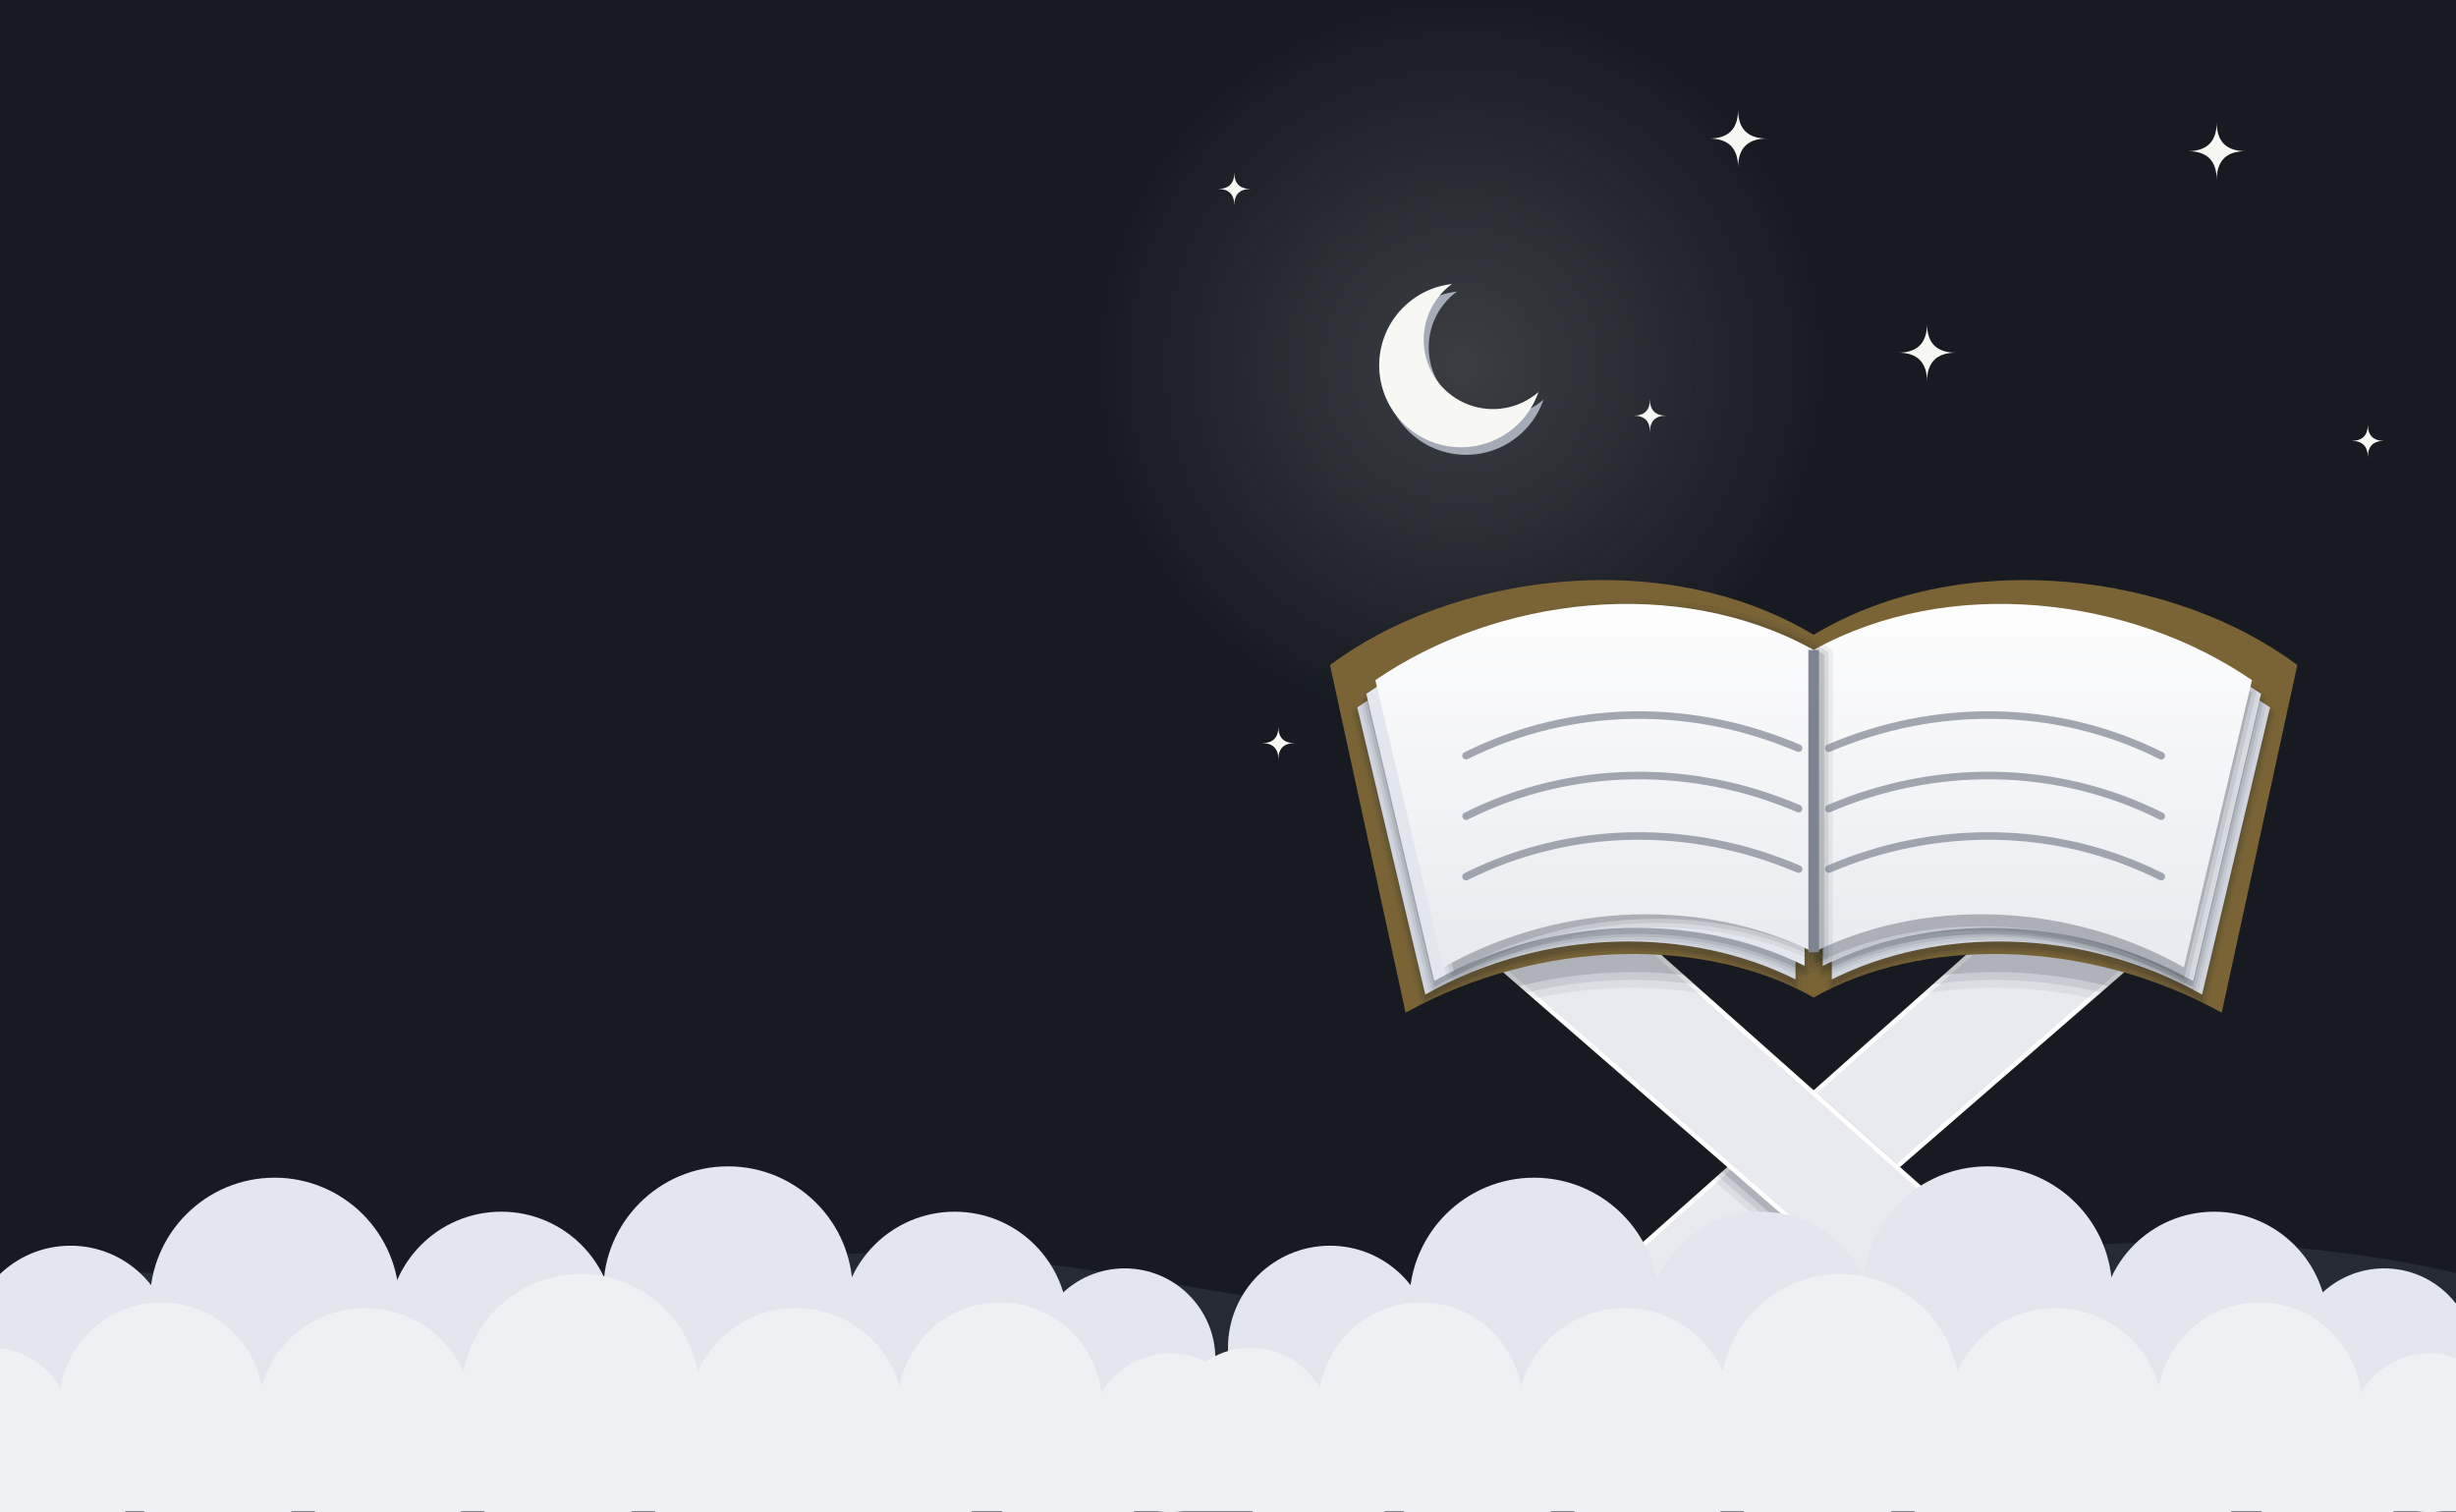
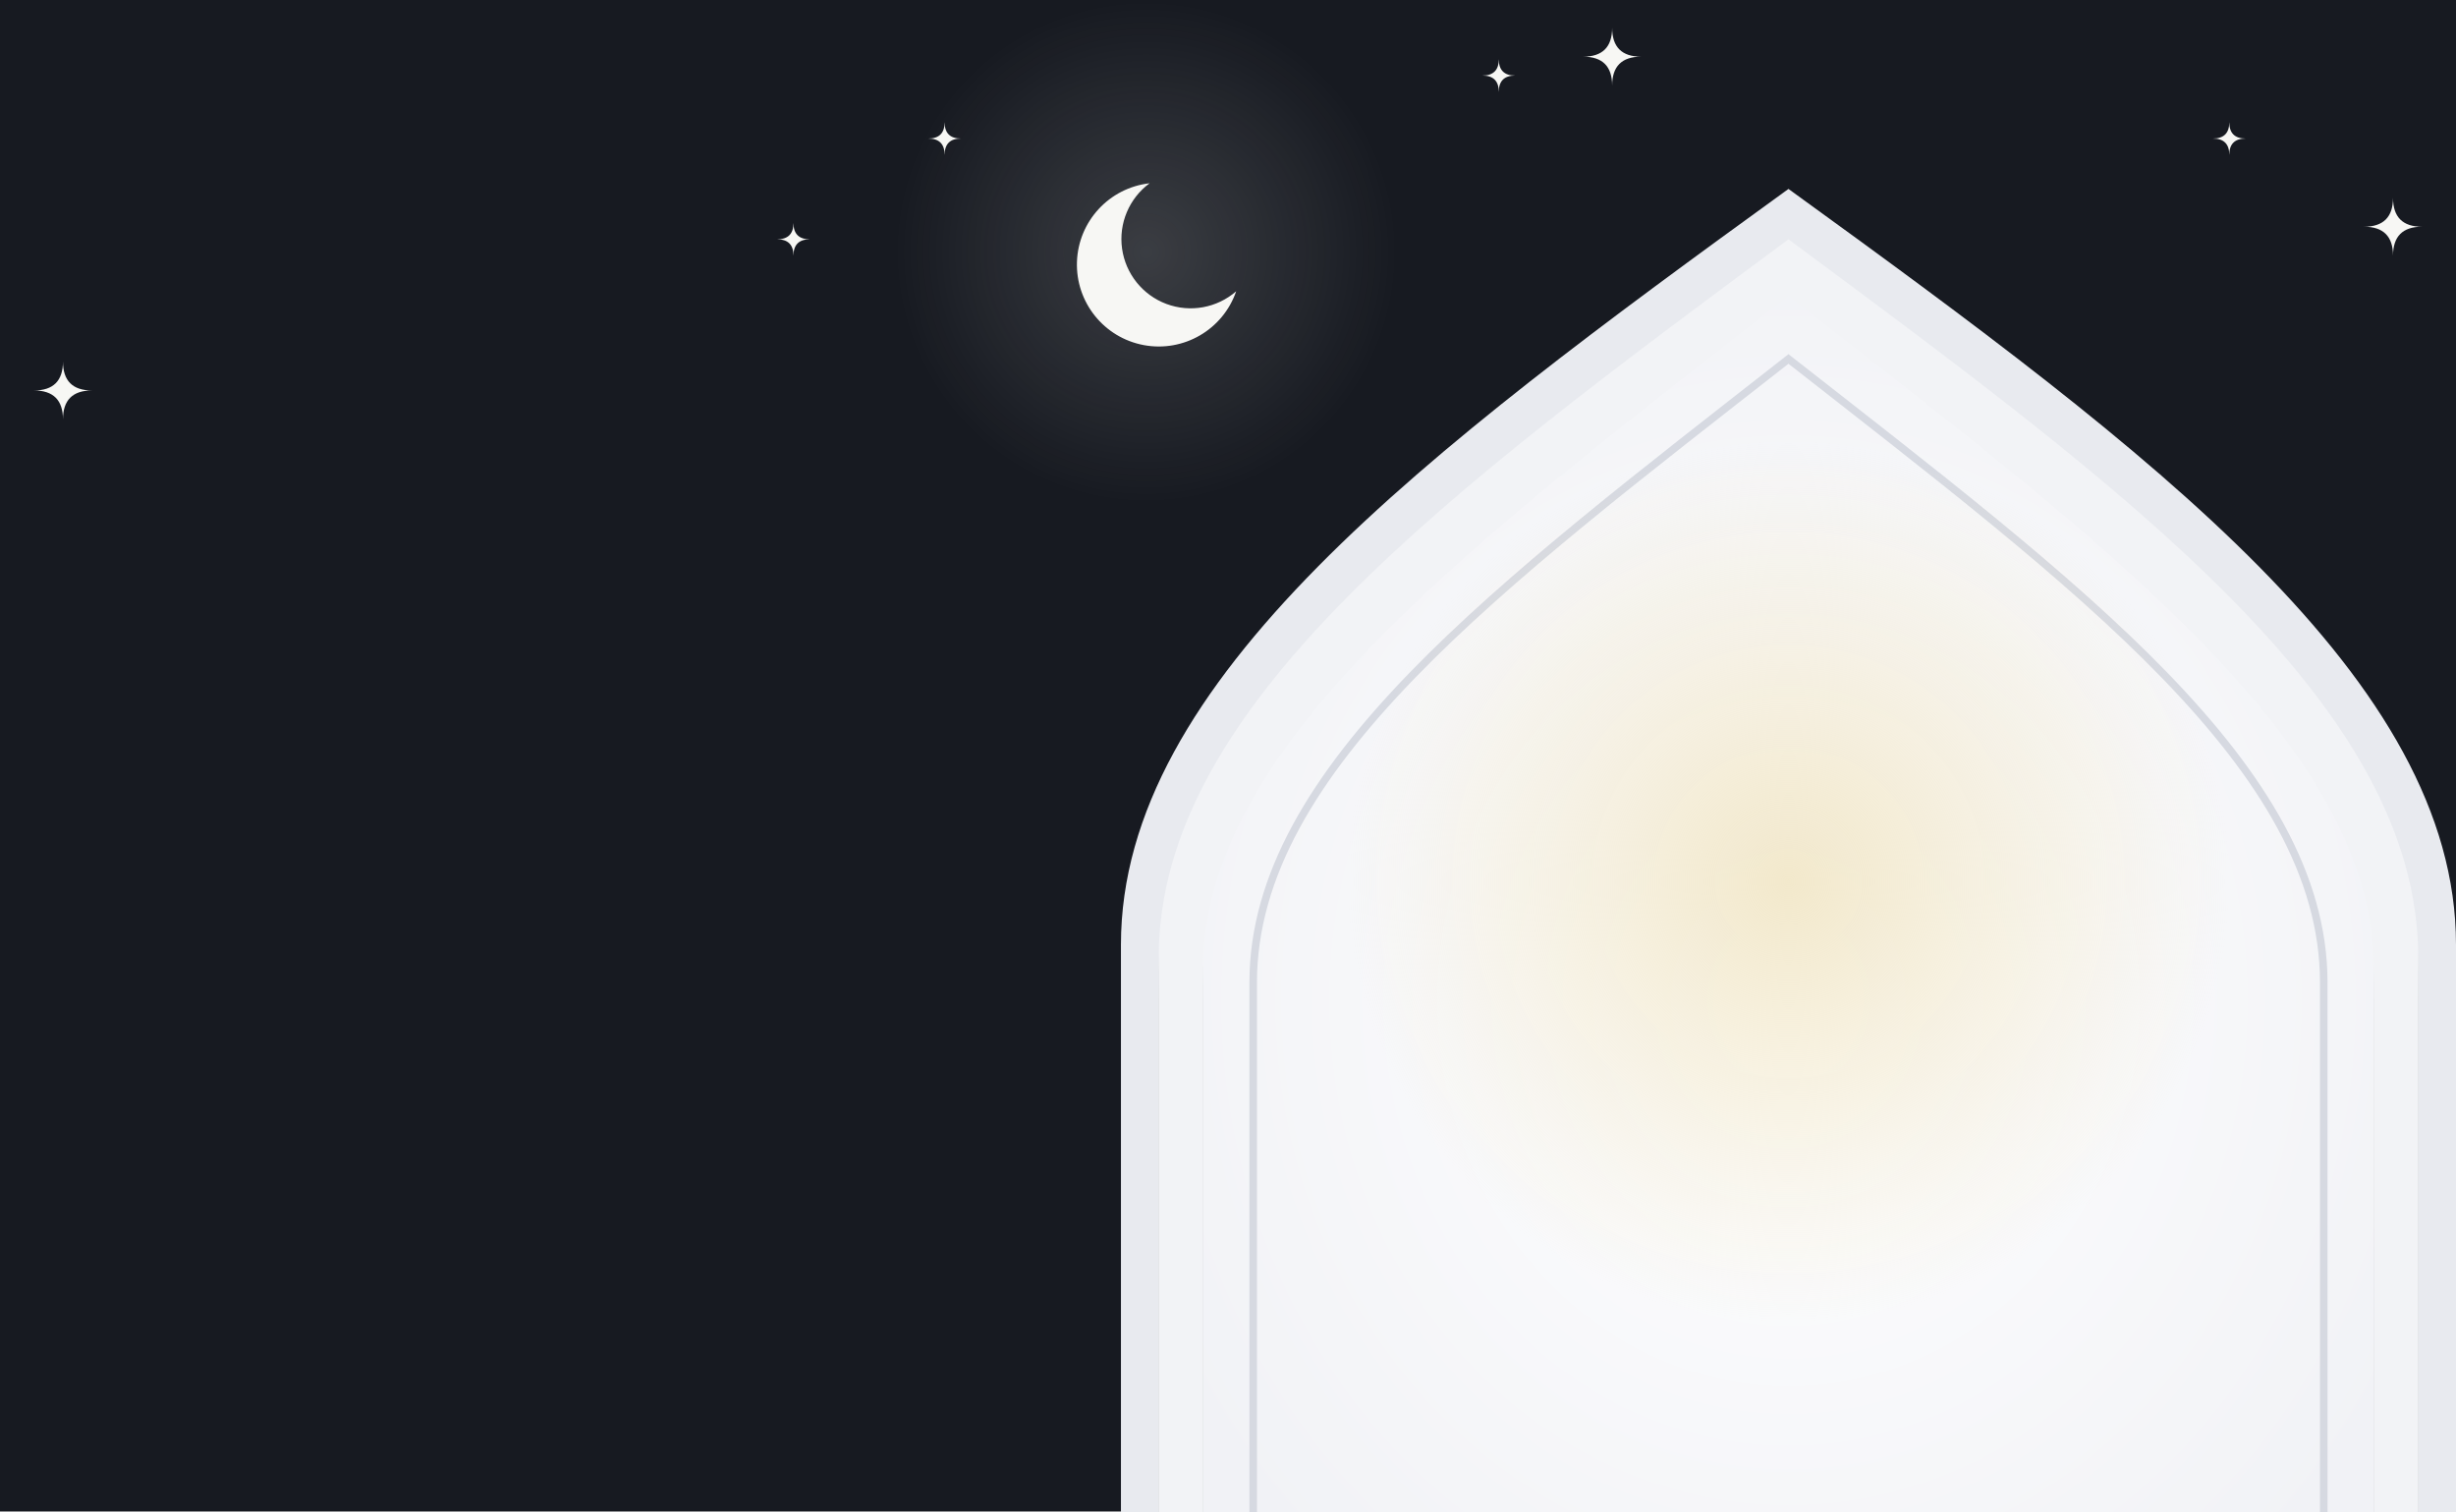
<svg xmlns="http://www.w3.org/2000/svg" viewBox="0 0 390 240" width="390" height="240">
  <rect width="390" height="240" fill="#171a21" />
  <defs>
    <radialGradient id="g">
      <stop offset="0" stop-color="#f7f7f4" stop-opacity="0.16" />
      <stop offset="1" stop-color="#f7f7f4" stop-opacity="0" />
    </radialGradient>
-     <linearGradient id="page" gradientUnits="userSpaceOnUse" x1="0" y1="108" x2="0" y2="160">
+     <radialGradient id="n" cx=".5" cy=".55" r=".6">
      <stop offset="0" stop-color="#ffffff" />
-       <stop offset="1" stop-color="#e8eaef" />
-     </linearGradient>
+       <stop offset="1" stop-color="#f1f2f6" />
+     </radialGradient>
+     <radialGradient id="w" cx=".5" cy=".5" r=".5">
+       <stop offset="0" stop-color="#f1e6c6" stop-opacity="0.9" />
+       <stop offset="1" stop-color="#f1e6c6" stop-opacity="0" />
+     </radialGradient>
  </defs>
-   <circle cx="232" cy="58" r="58" fill="url(#g)" />
-   <path fill="#f7f7f4" d="M196 27.4Q196 30 198.6 30Q196 30 196 32.6Q196 30 193.4 30Q196 30 196 27.4ZM203 115.4Q203 118 205.6 118Q203 118 203 120.6Q203 118 200.4 118Q203 118 203 115.4ZM376 67.4Q376 70 378.6 70Q376 70 376 72.6Q376 70 373.4 70Q376 70 376 67.4ZM262 63.4Q262 66 264.6 66Q262 66 262 68.6Q262 66 259.4 66Q262 66 262 63.4Z" />
-   <path fill="#f7f7f4" d="M352 19.4Q352 24 356.6 24Q352 24 352 28.6Q352 24 347.4 24Q352 24 352 19.4ZM306 51.4Q306 56 310.6 56Q306 56 306 60.6Q306 56 301.4 56Q306 56 306 51.4ZM276 17.4Q276 22 280.6 22Q276 22 276 26.6Q276 22 271.4 22Q276 22 276 17.4Z" />
-   <path fill="#a6abb8" transform="translate(216.8 43.2) scale(0.5)" d="M29.1 6.2A26 26 0 1 0 56.6 40.5A22 22 0 1 1 29.1 6.2Z" />
-   <path fill="#f7f7f4" transform="translate(216 42) scale(0.5)" d="M29.1 6.2A26 26 0 1 0 56.6 40.5A22 22 0 1 1 29.1 6.2Z" />
-   <path fill="#262a33" transform="translate(390 30) scale(-1 1)" d="M-20 230V178C30 160 80 168 128 178S226 160 276 172S356 164 410 176V230Z" />
-   <g transform="translate(396 -38.4) scale(-1.2 1.2)">
-     <g fill="#171a21" stroke="#171a21" stroke-width="3.2" stroke-linejoin="round" opacity="0.066" transform="translate(0 1.6)">
-       <path d="M44 156L120 222L132 214L60 150Z" />
-     </g>
-     <g fill="#171a21" stroke="#171a21" stroke-width="1.6" stroke-linejoin="round" opacity="0.090" transform="translate(0 1.6)">
-       <path d="M44 156L120 222L132 214L60 150Z" />
-     </g>
-     <g fill="#171a21" stroke="#171a21" stroke-width="0" stroke-linejoin="round" opacity="0.144" transform="translate(0 1.6)">
-       <path d="M44 156L120 222L132 214L60 150Z" />
-     </g>
-     <g fill="#e8eaef" stroke="#ffffff" stroke-width="0.6">
-       <path d="M44 156L120 222L132 214L60 150Z" />
-     </g>
-     <g fill="#171a21" stroke="#171a21" stroke-width="3.2" stroke-linejoin="round" opacity="0.066" transform="translate(0 1.6)">
-       <path d="M136 156L60 222L48 214L120 150Z" />
-     </g>
-     <g fill="#171a21" stroke="#171a21" stroke-width="1.6" stroke-linejoin="round" opacity="0.090" transform="translate(0 1.6)">
-       <path d="M136 156L60 222L48 214L120 150Z" />
-     </g>
-     <g fill="#171a21" stroke="#171a21" stroke-width="0" stroke-linejoin="round" opacity="0.144" transform="translate(0 1.6)">
-       <path d="M136 156L60 222L48 214L120 150Z" />
-     </g>
-     <g fill="#e8eaef" stroke="#ffffff" stroke-width="0.6">
-       <path d="M136 156L60 222L48 214L120 150Z" />
-     </g>
-     <g fill="#171a21" stroke="#171a21" stroke-width="3.2" stroke-linejoin="round" opacity="0.066" transform="translate(0 1.6)">
-       <rect x="30" y="204" width="120" height="10" rx="5" />
-     </g>
-     <g fill="#171a21" stroke="#171a21" stroke-width="1.6" stroke-linejoin="round" opacity="0.090" transform="translate(0 1.6)">
-       <rect x="30" y="204" width="120" height="10" rx="5" />
-     </g>
-     <g fill="#171a21" stroke="#171a21" stroke-width="0" stroke-linejoin="round" opacity="0.144" transform="translate(0 1.6)">
-       <rect x="30" y="204" width="120" height="10" rx="5" />
-     </g>
-     <g fill="#e8eaef" stroke="#ffffff" stroke-width="0.6">
-       <rect x="30" y="204" width="120" height="10" rx="5" />
-     </g>
-     <g fill="#171a21" stroke="#171a21" stroke-width="4.16" stroke-linejoin="round" opacity="0.066" transform="translate(0 2.4)">
-       <path d="M90 116C70 104 42 108 26 120L36 166C54 156 76 156 90 164C104 156 126 156 144 166L154 120C138 108 110 104 90 116Z" />
-     </g>
-     <g fill="#171a21" stroke="#171a21" stroke-width="2.08" stroke-linejoin="round" opacity="0.090" transform="translate(0 2.4)">
-       <path d="M90 116C70 104 42 108 26 120L36 166C54 156 76 156 90 164C104 156 126 156 144 166L154 120C138 108 110 104 90 116Z" />
-     </g>
-     <g fill="#171a21" stroke="#171a21" stroke-width="0" stroke-linejoin="round" opacity="0.144" transform="translate(0 2.4)">
-       <path d="M90 116C70 104 42 108 26 120L36 166C54 156 76 156 90 164C104 156 126 156 144 166L154 120C138 108 110 104 90 116Z" />
-     </g>
-     <g fill="#7a6436">
-       <path d="M90 116C70 104 42 108 26 120L36 166C54 156 76 156 90 164C104 156 126 156 144 166L154 120C138 108 110 104 90 116Z" />
-     </g>
-     <g fill="#171a21" stroke="#171a21" stroke-width="1.6" stroke-linejoin="round" opacity="0.066" transform="translate(0 0.8)">
-       <g transform="translate(-2.4 3.6)">
-         <path d="M90 118C72 108 48 111 32 122L41 160C57 151 76 151 90 158Z" />
-       </g>
-     </g>
-     <g fill="#171a21" stroke="#171a21" stroke-width="0.8" stroke-linejoin="round" opacity="0.090" transform="translate(0 0.8)">
-       <g transform="translate(-2.4 3.6)">
-         <path d="M90 118C72 108 48 111 32 122L41 160C57 151 76 151 90 158Z" />
-       </g>
-     </g>
-     <g fill="#171a21" stroke="#171a21" stroke-width="0" stroke-linejoin="round" opacity="0.144" transform="translate(0 0.8)">
-       <g transform="translate(-2.4 3.6)">
-         <path d="M90 118C72 108 48 111 32 122L41 160C57 151 76 151 90 158Z" />
-       </g>
-     </g>
-     <g fill="#cfd3dc">
-       <g transform="translate(-2.4 3.6)">
-         <path d="M90 118C72 108 48 111 32 122L41 160C57 151 76 151 90 158Z" />
-       </g>
-     </g>
-     <g fill="#171a21" stroke="#171a21" stroke-width="1.6" stroke-linejoin="round" opacity="0.066" transform="translate(0 0.8)">
-       <g transform="translate(2.4 3.6)">
-         <path d="M90 118C108 108 132 111 148 122L139 160C123 151 104 151 90 158Z" />
-       </g>
-     </g>
-     <g fill="#171a21" stroke="#171a21" stroke-width="0.8" stroke-linejoin="round" opacity="0.090" transform="translate(0 0.8)">
-       <g transform="translate(2.4 3.6)">
-         <path d="M90 118C108 108 132 111 148 122L139 160C123 151 104 151 90 158Z" />
-       </g>
-     </g>
-     <g fill="#171a21" stroke="#171a21" stroke-width="0" stroke-linejoin="round" opacity="0.144" transform="translate(0 0.8)">
-       <g transform="translate(2.4 3.6)">
-         <path d="M90 118C108 108 132 111 148 122L139 160C123 151 104 151 90 158Z" />
-       </g>
-     </g>
-     <g fill="#cfd3dc">
-       <g transform="translate(2.4 3.6)">
-         <path d="M90 118C108 108 132 111 148 122L139 160C123 151 104 151 90 158Z" />
-       </g>
-     </g>
-     <g fill="#171a21" stroke="#171a21" stroke-width="1.6" stroke-linejoin="round" opacity="0.066" transform="translate(0 0.8)">
-       <g transform="translate(-1.2 1.8)">
-         <path d="M90 118C72 108 48 111 32 122L41 160C57 151 76 151 90 158Z" />
-       </g>
-     </g>
-     <g fill="#171a21" stroke="#171a21" stroke-width="0.8" stroke-linejoin="round" opacity="0.090" transform="translate(0 0.8)">
-       <g transform="translate(-1.2 1.8)">
-         <path d="M90 118C72 108 48 111 32 122L41 160C57 151 76 151 90 158Z" />
-       </g>
-     </g>
-     <g fill="#171a21" stroke="#171a21" stroke-width="0" stroke-linejoin="round" opacity="0.144" transform="translate(0 0.8)">
-       <g transform="translate(-1.2 1.8)">
-         <path d="M90 118C72 108 48 111 32 122L41 160C57 151 76 151 90 158Z" />
-       </g>
-     </g>
-     <g fill="#e3e6ec">
-       <g transform="translate(-1.2 1.8)">
-         <path d="M90 118C72 108 48 111 32 122L41 160C57 151 76 151 90 158Z" />
-       </g>
-     </g>
-     <g fill="#171a21" stroke="#171a21" stroke-width="1.6" stroke-linejoin="round" opacity="0.066" transform="translate(0 0.8)">
-       <g transform="translate(1.2 1.8)">
-         <path d="M90 118C108 108 132 111 148 122L139 160C123 151 104 151 90 158Z" />
-       </g>
-     </g>
-     <g fill="#171a21" stroke="#171a21" stroke-width="0.8" stroke-linejoin="round" opacity="0.090" transform="translate(0 0.8)">
-       <g transform="translate(1.2 1.8)">
-         <path d="M90 118C108 108 132 111 148 122L139 160C123 151 104 151 90 158Z" />
-       </g>
-     </g>
-     <g fill="#171a21" stroke="#171a21" stroke-width="0" stroke-linejoin="round" opacity="0.144" transform="translate(0 0.8)">
-       <g transform="translate(1.2 1.8)">
-         <path d="M90 118C108 108 132 111 148 122L139 160C123 151 104 151 90 158Z" />
-       </g>
-     </g>
-     <g fill="#e3e6ec">
-       <g transform="translate(1.2 1.8)">
-         <path d="M90 118C108 108 132 111 148 122L139 160C123 151 104 151 90 158Z" />
-       </g>
-     </g>
-     <g fill="#171a21" stroke="#171a21" stroke-width="2.24" stroke-linejoin="round" opacity="0.066" transform="translate(0 1.6)">
-       <path d="M90 118C72 108 48 111 32 122L41 160C57 151 76 151 90 158Z" />
-     </g>
-     <g fill="#171a21" stroke="#171a21" stroke-width="1.12" stroke-linejoin="round" opacity="0.090" transform="translate(0 1.6)">
-       <path d="M90 118C72 108 48 111 32 122L41 160C57 151 76 151 90 158Z" />
-     </g>
-     <g fill="#171a21" stroke="#171a21" stroke-width="0" stroke-linejoin="round" opacity="0.144" transform="translate(0 1.6)">
-       <path d="M90 118C72 108 48 111 32 122L41 160C57 151 76 151 90 158Z" />
-     </g>
-     <g fill="url(#page)">
-       <path d="M90 118C72 108 48 111 32 122L41 160C57 151 76 151 90 158Z" />
-     </g>
-     <g fill="#171a21" stroke="#171a21" stroke-width="2.24" stroke-linejoin="round" opacity="0.066" transform="translate(-1.4 0.6)">
-       <path d="M90 118C108 108 132 111 148 122L139 160C123 151 104 151 90 158Z" />
-     </g>
-     <g fill="#171a21" stroke="#171a21" stroke-width="1.12" stroke-linejoin="round" opacity="0.090" transform="translate(-1.4 0.6)">
-       <path d="M90 118C108 108 132 111 148 122L139 160C123 151 104 151 90 158Z" />
-     </g>
-     <g fill="#171a21" stroke="#171a21" stroke-width="0" stroke-linejoin="round" opacity="0.144" transform="translate(-1.4 0.6)">
-       <path d="M90 118C108 108 132 111 148 122L139 160C123 151 104 151 90 158Z" />
-     </g>
-     <g fill="url(#page)">
-       <path d="M90 118C108 108 132 111 148 122L139 160C123 151 104 151 90 158Z" />
-     </g>
-     <g fill="none" stroke="#7d8391" stroke-width="1" stroke-linecap="round" opacity="0.7">
-       <path d="M44 132C58 125 74 125 88 131" />
-       <path d="M92 131C106 125 122 125 136 132" />
-       <path d="M44 140C58 133 74 133 88 139" />
-       <path d="M92 139C106 133 122 133 136 140" />
-       <path d="M44 148C58 141 74 141 88 147" />
-       <path d="M92 147C106 141 122 141 136 148" />
-     </g>
-     <path fill="none" stroke="#7d8391" stroke-width="1.4" d="M90 118V158" />
-   </g>
-   <g fill="#e3e6ec">
-     <g transform="translate(-14 178) scale(0.9)">
-       <circle cx="28" cy="40" r="18" />
-       <circle cx="64" cy="32" r="22" />
-       <circle cx="104" cy="36" r="20" />
-       <circle cx="144" cy="30" r="22" />
-       <circle cx="184" cy="36" r="20" />
-       <circle cx="214" cy="42" r="16" />
-     </g>
-     <g transform="translate(186 178) scale(0.9)">
-       <circle cx="28" cy="40" r="18" />
-       <circle cx="64" cy="32" r="22" />
-       <circle cx="104" cy="36" r="20" />
-       <circle cx="144" cy="30" r="22" />
-       <circle cx="184" cy="36" r="20" />
-       <circle cx="214" cy="42" r="16" />
-     </g>
-     <g transform="translate(386 178) scale(0.9)">
-       <circle cx="28" cy="40" r="18" />
-       <circle cx="64" cy="32" r="22" />
-       <circle cx="104" cy="36" r="20" />
-       <circle cx="144" cy="30" r="22" />
-       <circle cx="184" cy="36" r="20" />
-       <circle cx="214" cy="42" r="16" />
-     </g>
-   </g>
-   <g fill="#eef0f4">
-     <g transform="translate(-14 178) scale(0.9)">
-       <rect x="16" y="50" width="204" height="18" />
-       <circle cx="14" cy="54" r="14" />
-       <circle cx="44" cy="50" r="18" />
-       <circle cx="80" cy="52" r="19" />
-       <circle cx="118" cy="48" r="21" />
-       <circle cx="156" cy="52" r="19" />
-       <circle cx="192" cy="50" r="18" />
-       <circle cx="222" cy="55" r="14" />
-       <circle cx="26" cy="66" r="12" />
-       <circle cx="54" cy="68" r="13" />
-       <circle cx="84" cy="67" r="13" />
-       <circle cx="114" cy="69" r="13" />
-       <circle cx="144" cy="67" r="13" />
-       <circle cx="174" cy="68" r="13" />
-       <circle cx="204" cy="66" r="12" />
-     </g>
-     <g transform="translate(186 178) scale(0.9)">
-       <rect x="16" y="50" width="204" height="18" />
-       <circle cx="14" cy="54" r="14" />
-       <circle cx="44" cy="50" r="18" />
-       <circle cx="80" cy="52" r="19" />
-       <circle cx="118" cy="48" r="21" />
-       <circle cx="156" cy="52" r="19" />
-       <circle cx="192" cy="50" r="18" />
-       <circle cx="222" cy="55" r="14" />
-       <circle cx="26" cy="66" r="12" />
-       <circle cx="54" cy="68" r="13" />
-       <circle cx="84" cy="67" r="13" />
-       <circle cx="114" cy="69" r="13" />
-       <circle cx="144" cy="67" r="13" />
-       <circle cx="174" cy="68" r="13" />
-       <circle cx="204" cy="66" r="12" />
-     </g>
-     <g transform="translate(386 178) scale(0.9)">
-       <rect x="16" y="50" width="204" height="18" />
-       <circle cx="14" cy="54" r="14" />
-       <circle cx="44" cy="50" r="18" />
-       <circle cx="80" cy="52" r="19" />
-       <circle cx="118" cy="48" r="21" />
-       <circle cx="156" cy="52" r="19" />
-       <circle cx="192" cy="50" r="18" />
-       <circle cx="222" cy="55" r="14" />
-       <circle cx="26" cy="66" r="12" />
-       <circle cx="54" cy="68" r="13" />
-       <circle cx="84" cy="67" r="13" />
-       <circle cx="114" cy="69" r="13" />
-       <circle cx="144" cy="67" r="13" />
-       <circle cx="174" cy="68" r="13" />
-       <circle cx="204" cy="66" r="12" />
-     </g>
-     <rect x="0" y="236" width="390" height="4" transform="scale(1)" />
-   </g>
+   <circle cx="182" cy="40" r="40" fill="url(#g)" />
+   <path fill="#f7f7f4" transform="translate(168 26) scale(0.5)" d="M29.1 6.2A26 26 0 1 0 56.6 40.5A22 22 0 1 1 29.1 6.2Z" />
+   <path fill="#f7f7f4" d="M150 19.4Q150 22 152.6 22Q150 22 150 24.6Q150 22 147.4 22Q150 22 150 19.4ZM238 9.4Q238 12 240.6 12Q238 12 238 14.6Q238 12 235.4 12Q238 12 238 9.4ZM126 35.4Q126 38 128.6 38Q126 38 126 40.6Q126 38 123.4 38Q126 38 126 35.4ZM354 19.4Q354 22 356.6 22Q354 22 354 24.6Q354 22 351.4 22Q354 22 354 19.4Z" />
+   <path fill="#f7f7f4" d="M256 4.4Q256 9 260.6 9Q256 9 256 13.6Q256 9 251.4 9Q256 9 256 4.4ZM10 57.4Q10 62 14.6 62Q10 62 10 66.6Q10 62 5.4 62Q10 62 10 57.4ZM380 31.4Q380 36 384.6 36Q380 36 380 40.6Q380 36 375.4 36Q380 36 380 31.4Z" />
+   <path fill="#e8eaef" d="M178 250V150C178 108 226 72 284 30C342 72 390 108 390 150V250Z" />
+   <path fill="#000" fill-opacity="0.04" transform="translate(0 7)" d="M184 250V152C184 112 230 78 284 38C338 78 384 112 384 152V250Z" />
+   <path fill="#000" fill-opacity="0.05" transform="translate(0 4)" d="M184 250V152C184 112 230 78 284 38C338 78 384 112 384 152V250Z" />
+   <path fill="#000" fill-opacity="0.06" transform="translate(0 2)" d="M184 250V152C184 112 230 78 284 38C338 78 384 112 384 152V250Z" />
+   <path fill="#f2f3f6" d="M184 250V152C184 112 230 78 284 38C338 78 384 112 384 152V250Z" />
+   <path fill="#000" fill-opacity="0.04" transform="translate(0 7)" d="M191 250V154C191 118 234 86 284 47C334 86 377 118 377 154V250Z" />
+   <path fill="#000" fill-opacity="0.05" transform="translate(0 4)" d="M191 250V154C191 118 234 86 284 47C334 86 377 118 377 154V250Z" />
+   <path fill="#000" fill-opacity="0.06" transform="translate(0 2)" d="M191 250V154C191 118 234 86 284 47C334 86 377 118 377 154V250Z" />
+   <path fill="url(#n)" d="M191 250V154C191 118 234 86 284 47C334 86 377 118 377 154V250Z" />
+   <path fill="none" stroke="#d6d9e1" stroke-width="1.2" d="M199 250V156C199 122 238 93 284 57C330 93 369 122 369 156V250" />
+   <circle cx="284" cy="140" r="70" fill="url(#w)" />
</svg>
